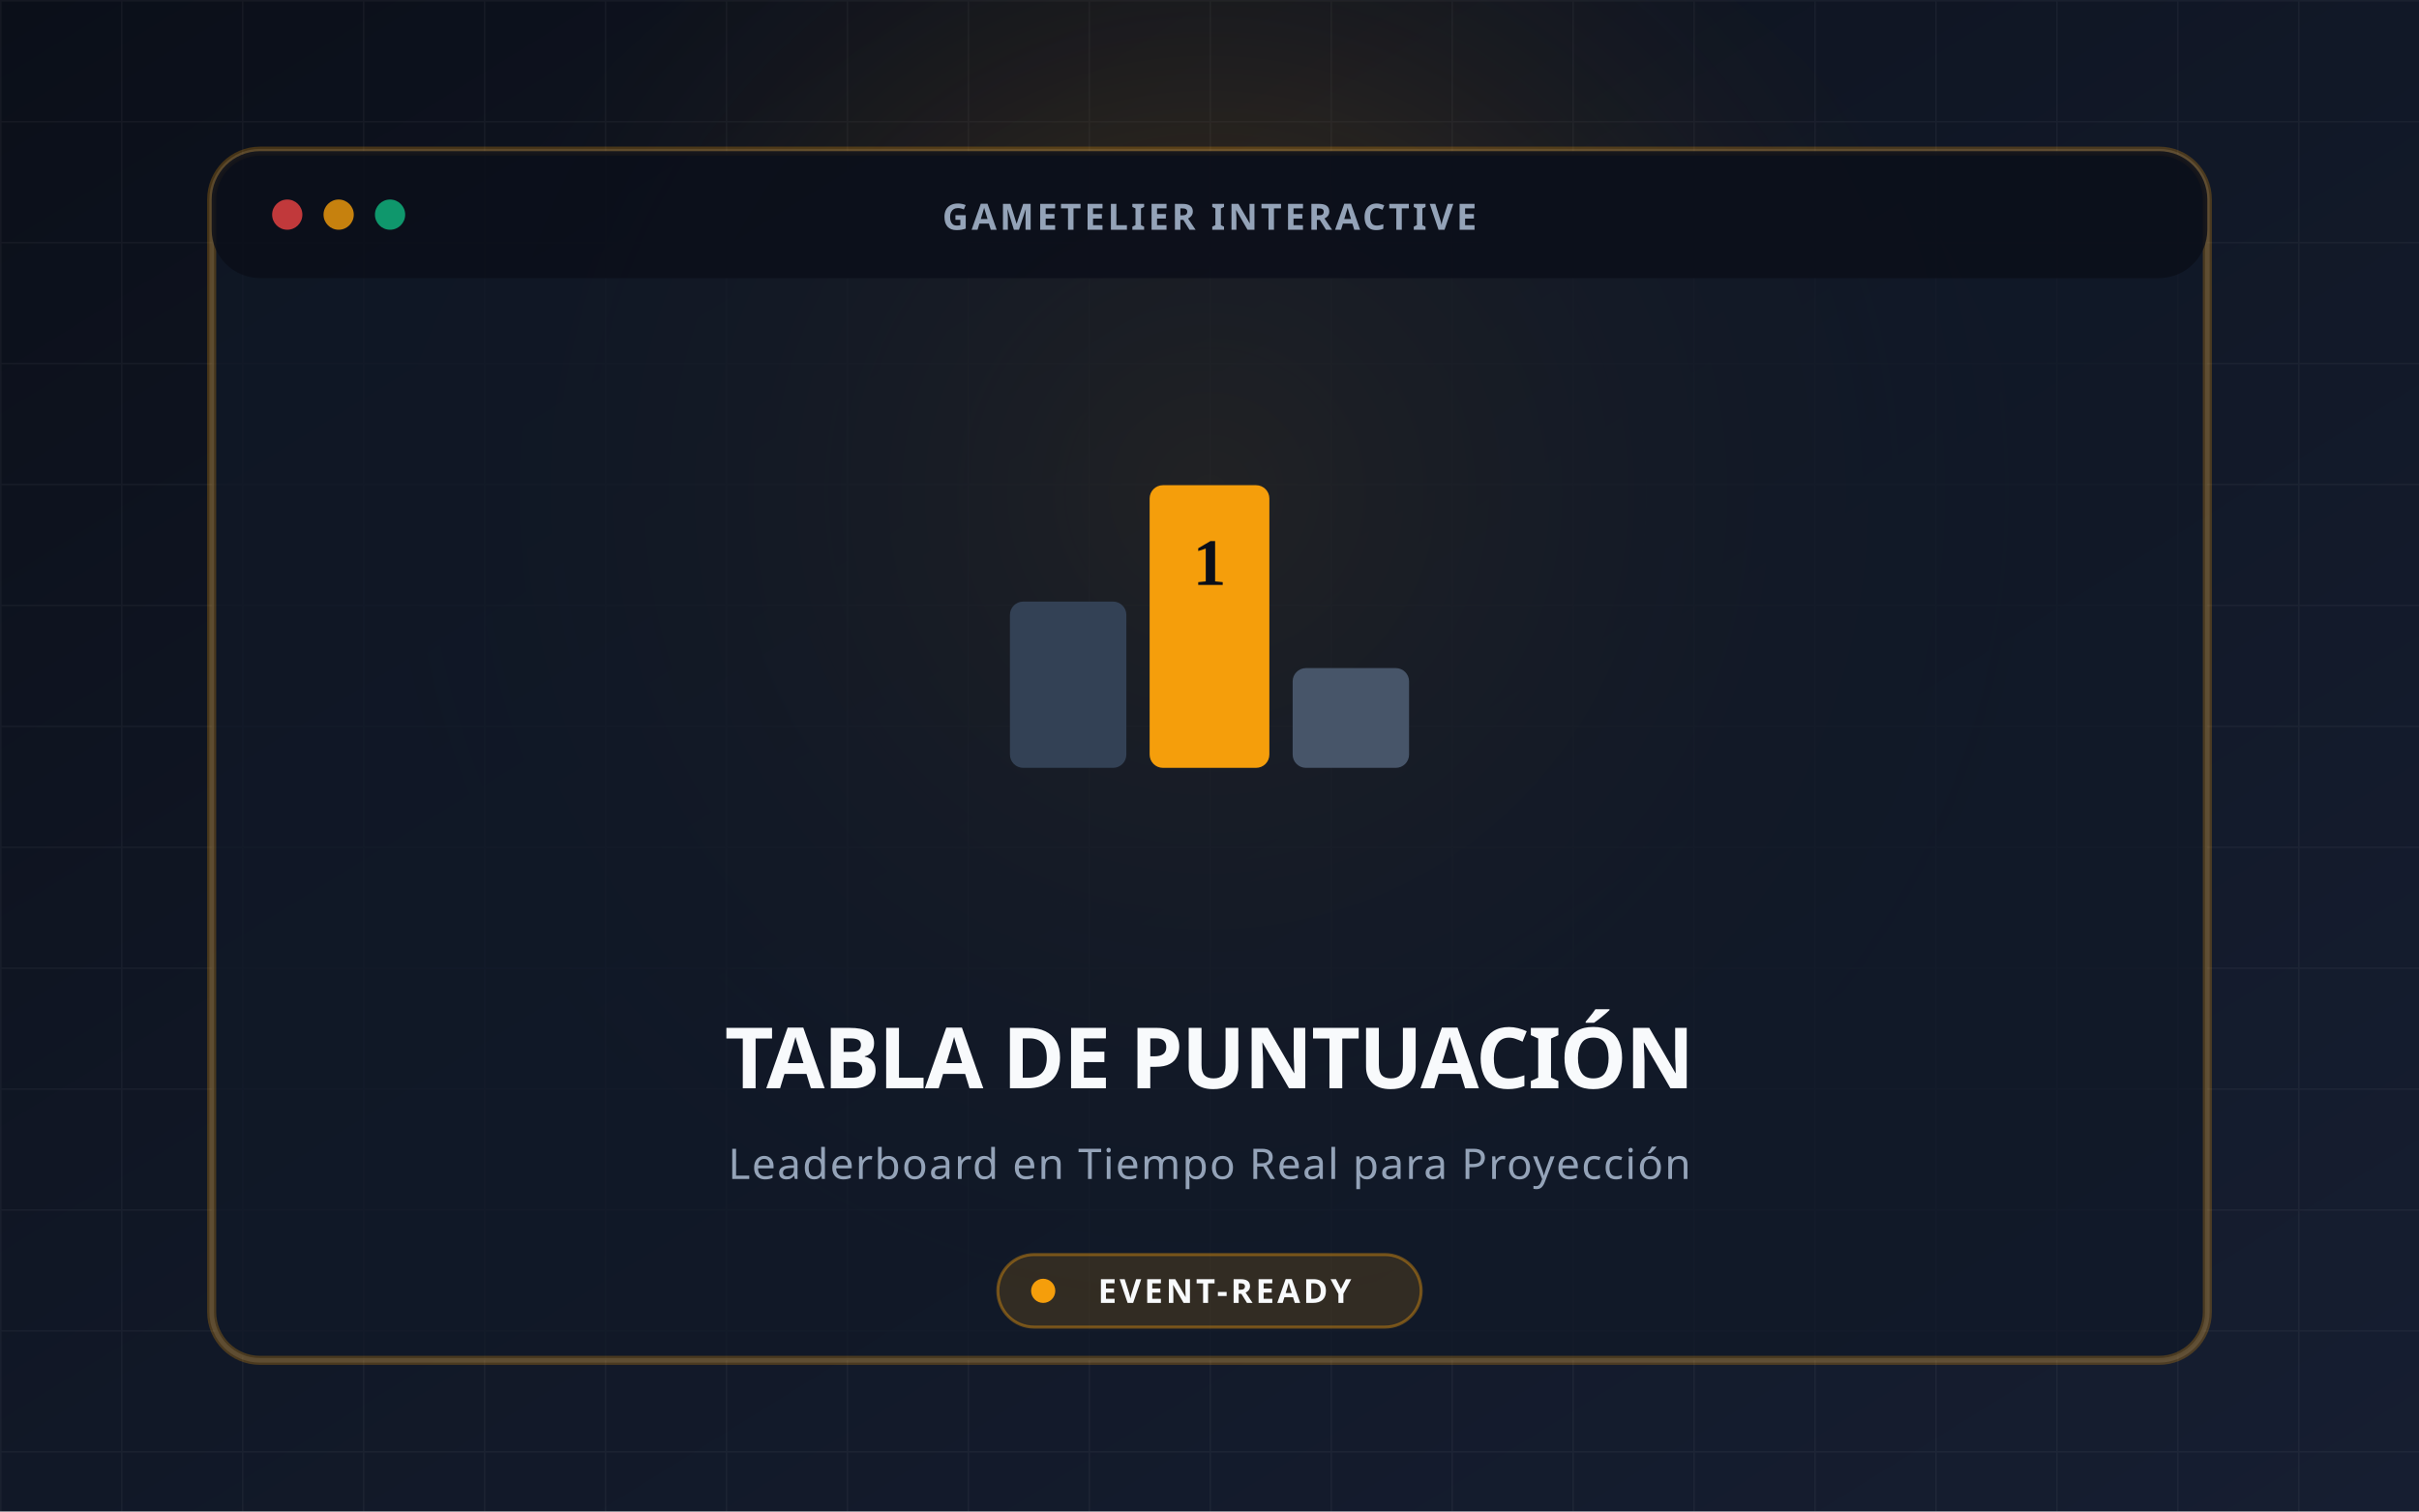
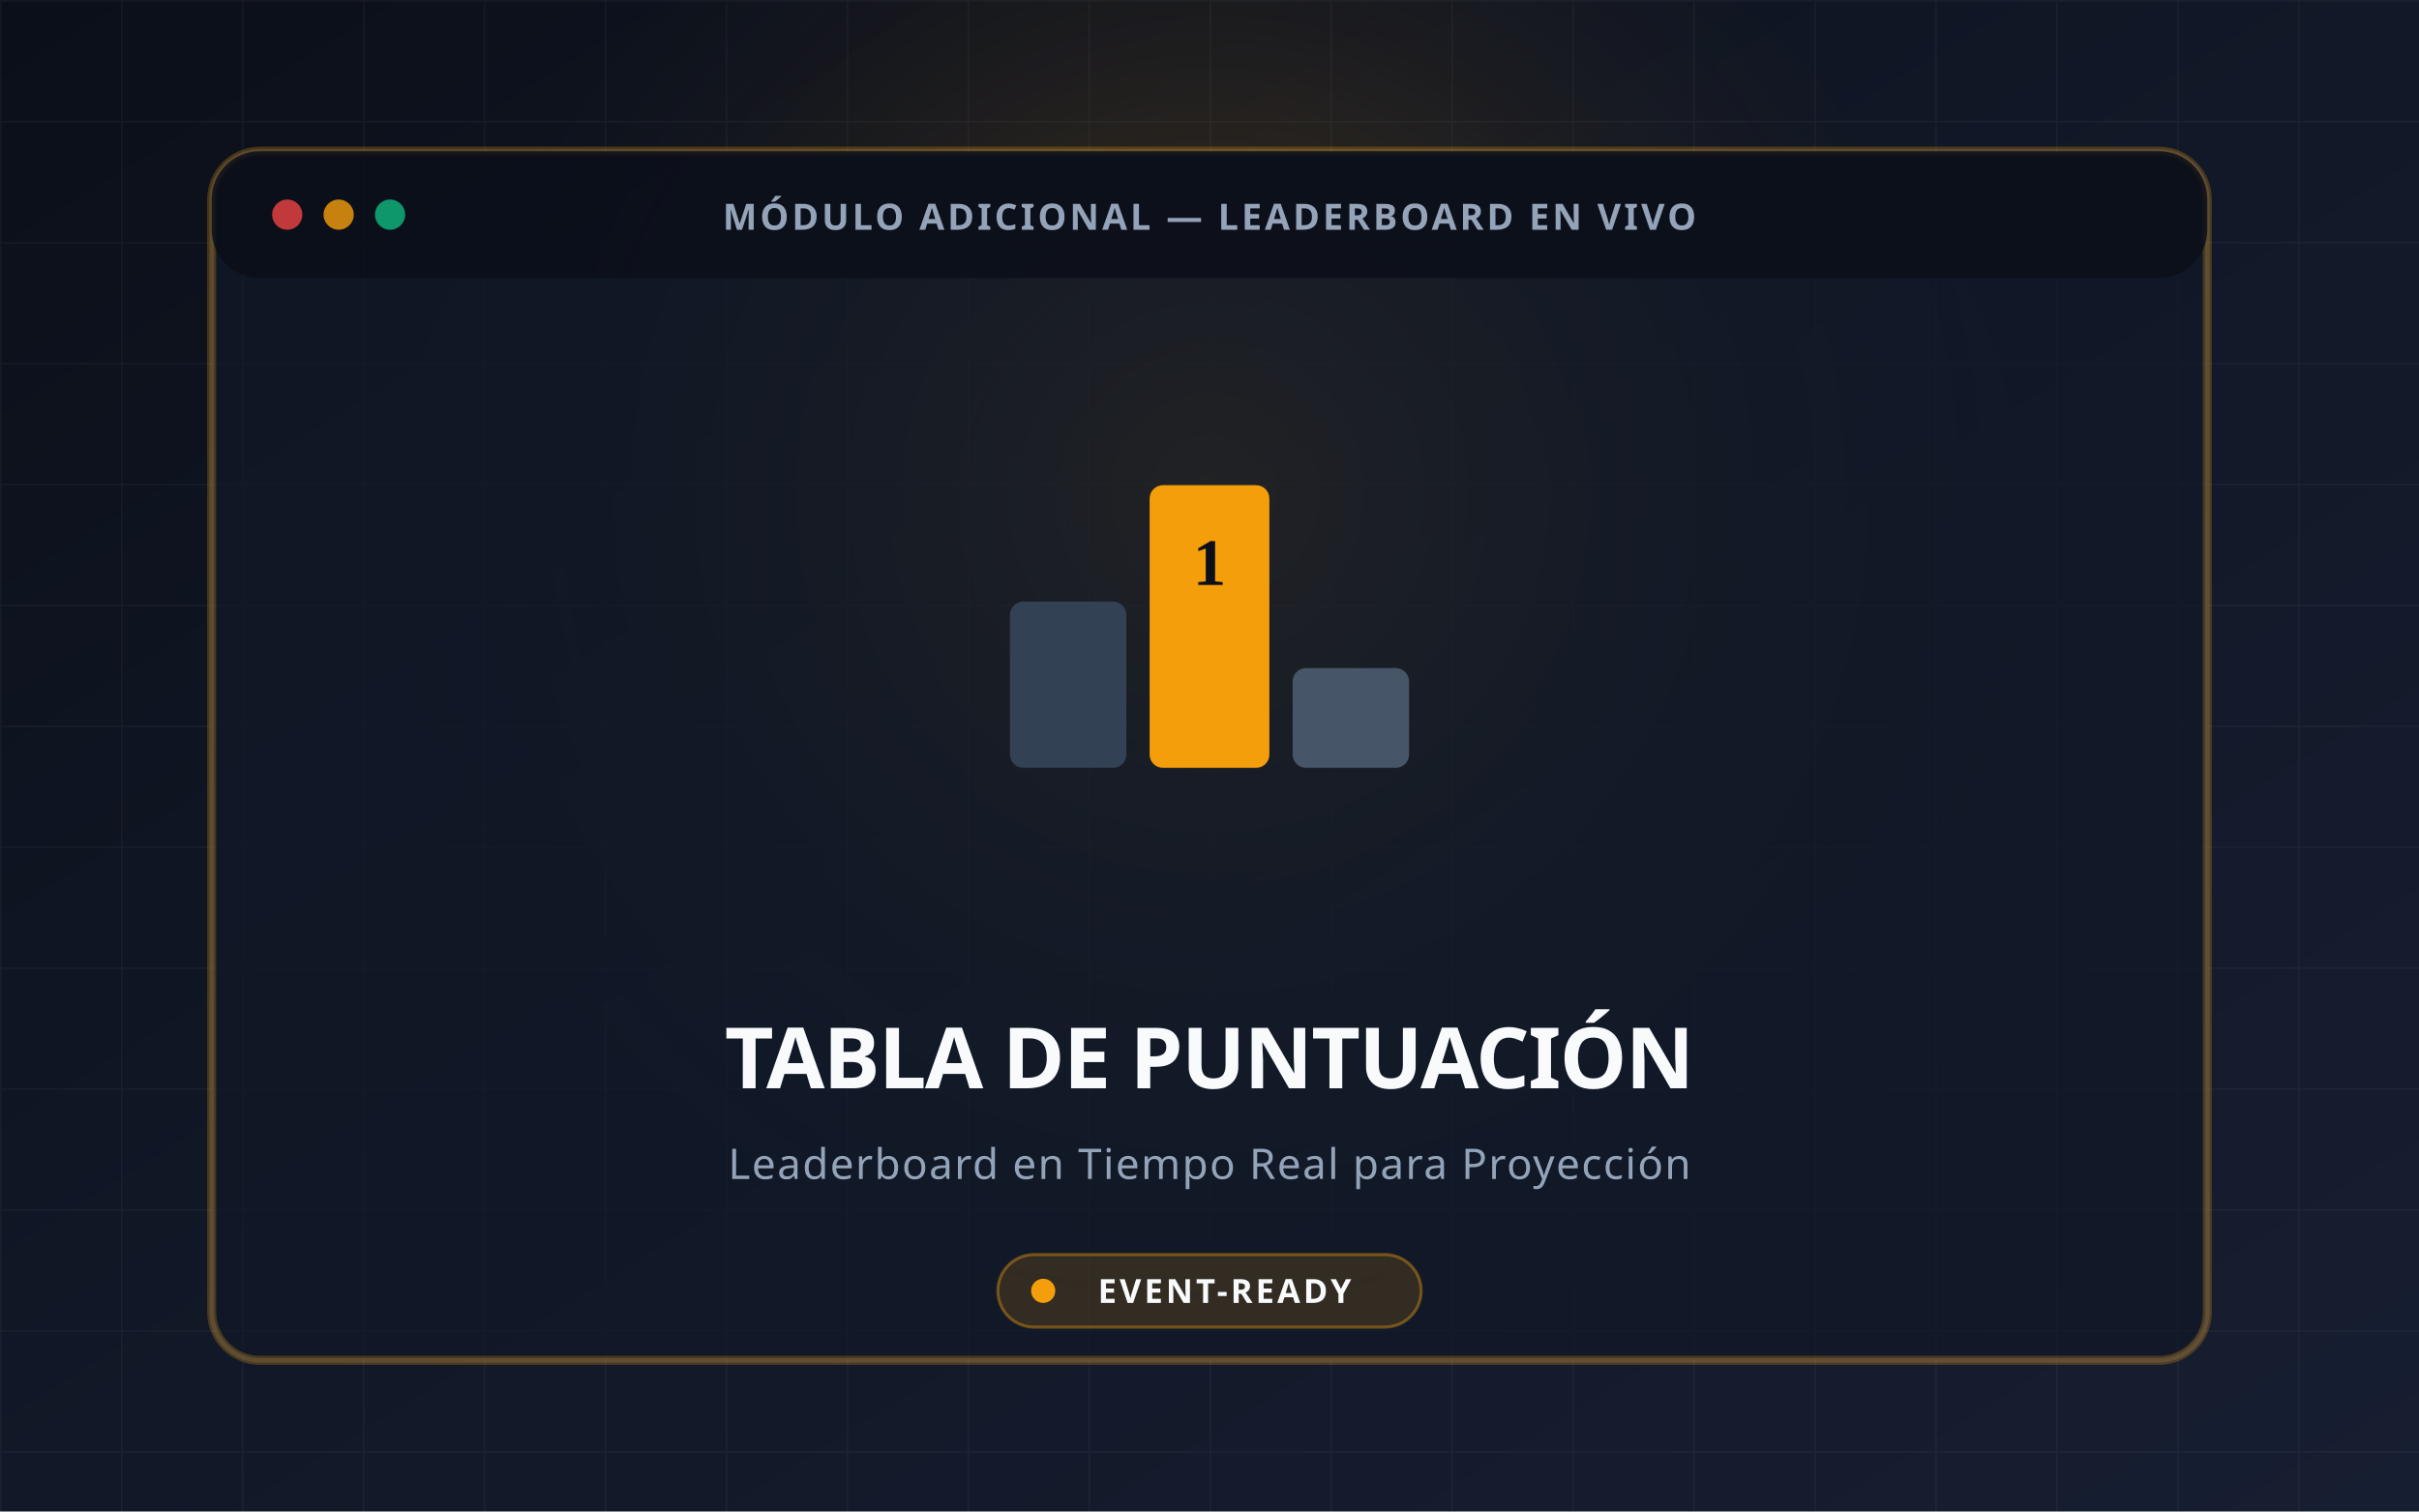
<svg xmlns="http://www.w3.org/2000/svg" viewBox="0 0 800 500" width="100%" height="100%">
  <defs>
    <linearGradient id="bg" x1="0%" y1="0%" x2="100%" y2="100%">
      <stop offset="0%" stop-color="#0B0F19" />
      <stop offset="50%" stop-color="#111827" />
      <stop offset="100%" stop-color="#161E31" />
    </linearGradient>
    <radialGradient id="glow" cx="50%" cy="40%" r="50%">
      <stop offset="0%" stop-color="#F59E0B" stop-opacity="0.3" />
      <stop offset="100%" stop-color="#0B0F19" stop-opacity="0" />
    </radialGradient>
    <pattern id="grid" width="40" height="40" patternUnits="userSpaceOnUse">
      <path d="M 40 0 L 0 0 0 40" fill="none" stroke="rgba(255, 255, 255, 0.04)" stroke-width="1" />
    </pattern>
  </defs>
  <rect width="800" height="500" fill="url(#bg)" />
  <rect width="800" height="500" fill="url(#grid)" />
  <circle cx="400" cy="220" r="280" fill="url(#glow)" />
  <rect x="70" y="50" width="660" height="400" rx="16" fill="rgba(17, 24, 39, 0.75)" stroke="rgba(255, 255, 255, 0.12)" stroke-width="1.5" />
  <rect x="70" y="50" width="660" height="400" rx="16" fill="none" stroke="#F59E0B" stroke-opacity="0.25" stroke-width="3" />
  <rect x="70" y="50" width="660" height="42" rx="16" fill="rgba(11, 15, 25, 0.85)" />
  <circle cx="95" cy="71" r="5" fill="#EF4444" opacity="0.8" />
  <circle cx="112" cy="71" r="5" fill="#F59E0B" opacity="0.8" />
  <circle cx="129" cy="71" r="5" fill="#10B981" opacity="0.8" />
-   <text x="400" y="76" fill="#94A3B8" font-family="system-ui, sans-serif" font-size="12" text-anchor="middle" font-weight="600" letter-spacing="1">GAMETELIER INTERACTIVE</text>
+   <text x="400" y="76" fill="#94A3B8" font-family="system-ui, sans-serif" font-size="12" text-anchor="middle" font-weight="600" letter-spacing="1">MÓDULO ADICIONAL — LEADERBOARD EN VIVO</text>
  <g transform="translate(400, 210) scale(1.1)">
    <rect x="-60" y="-10" width="35" height="50" rx="4" fill="#334155" />
    <rect x="-18" y="-45" width="36" height="85" rx="4" fill="#F59E0B" />
    <rect x="25" y="10" width="35" height="30" rx="4" fill="#475569" />
    <text x="0" y="-15" fill="#0B0F19" font-size="20" font-weight="900" text-anchor="middle">1</text>
  </g>
  <text x="400" y="360" fill="#F8FAFC" font-family="system-ui, sans-serif" font-size="28" font-weight="800" text-anchor="middle" letter-spacing="-0.5">TABLA DE PUNTUACIÓN</text>
  <text x="400" y="390" fill="#94A3B8" font-family="system-ui, sans-serif" font-size="14" font-weight="500" text-anchor="middle" letter-spacing="0.5">Leaderboard en Tiempo Real para Proyección</text>
  <rect x="330" y="415" width="140" height="24" rx="12" fill="#F59E0B" fill-opacity="0.15" stroke="#F59E0B" stroke-opacity="0.4" />
  <circle cx="345" cy="427" r="4" fill="#F59E0B" />
  <text x="405" y="431" fill="#F8FAFC" font-family="system-ui, sans-serif" font-size="11" font-weight="700" text-anchor="middle" letter-spacing="1">EVENT-READY</text>
</svg>
